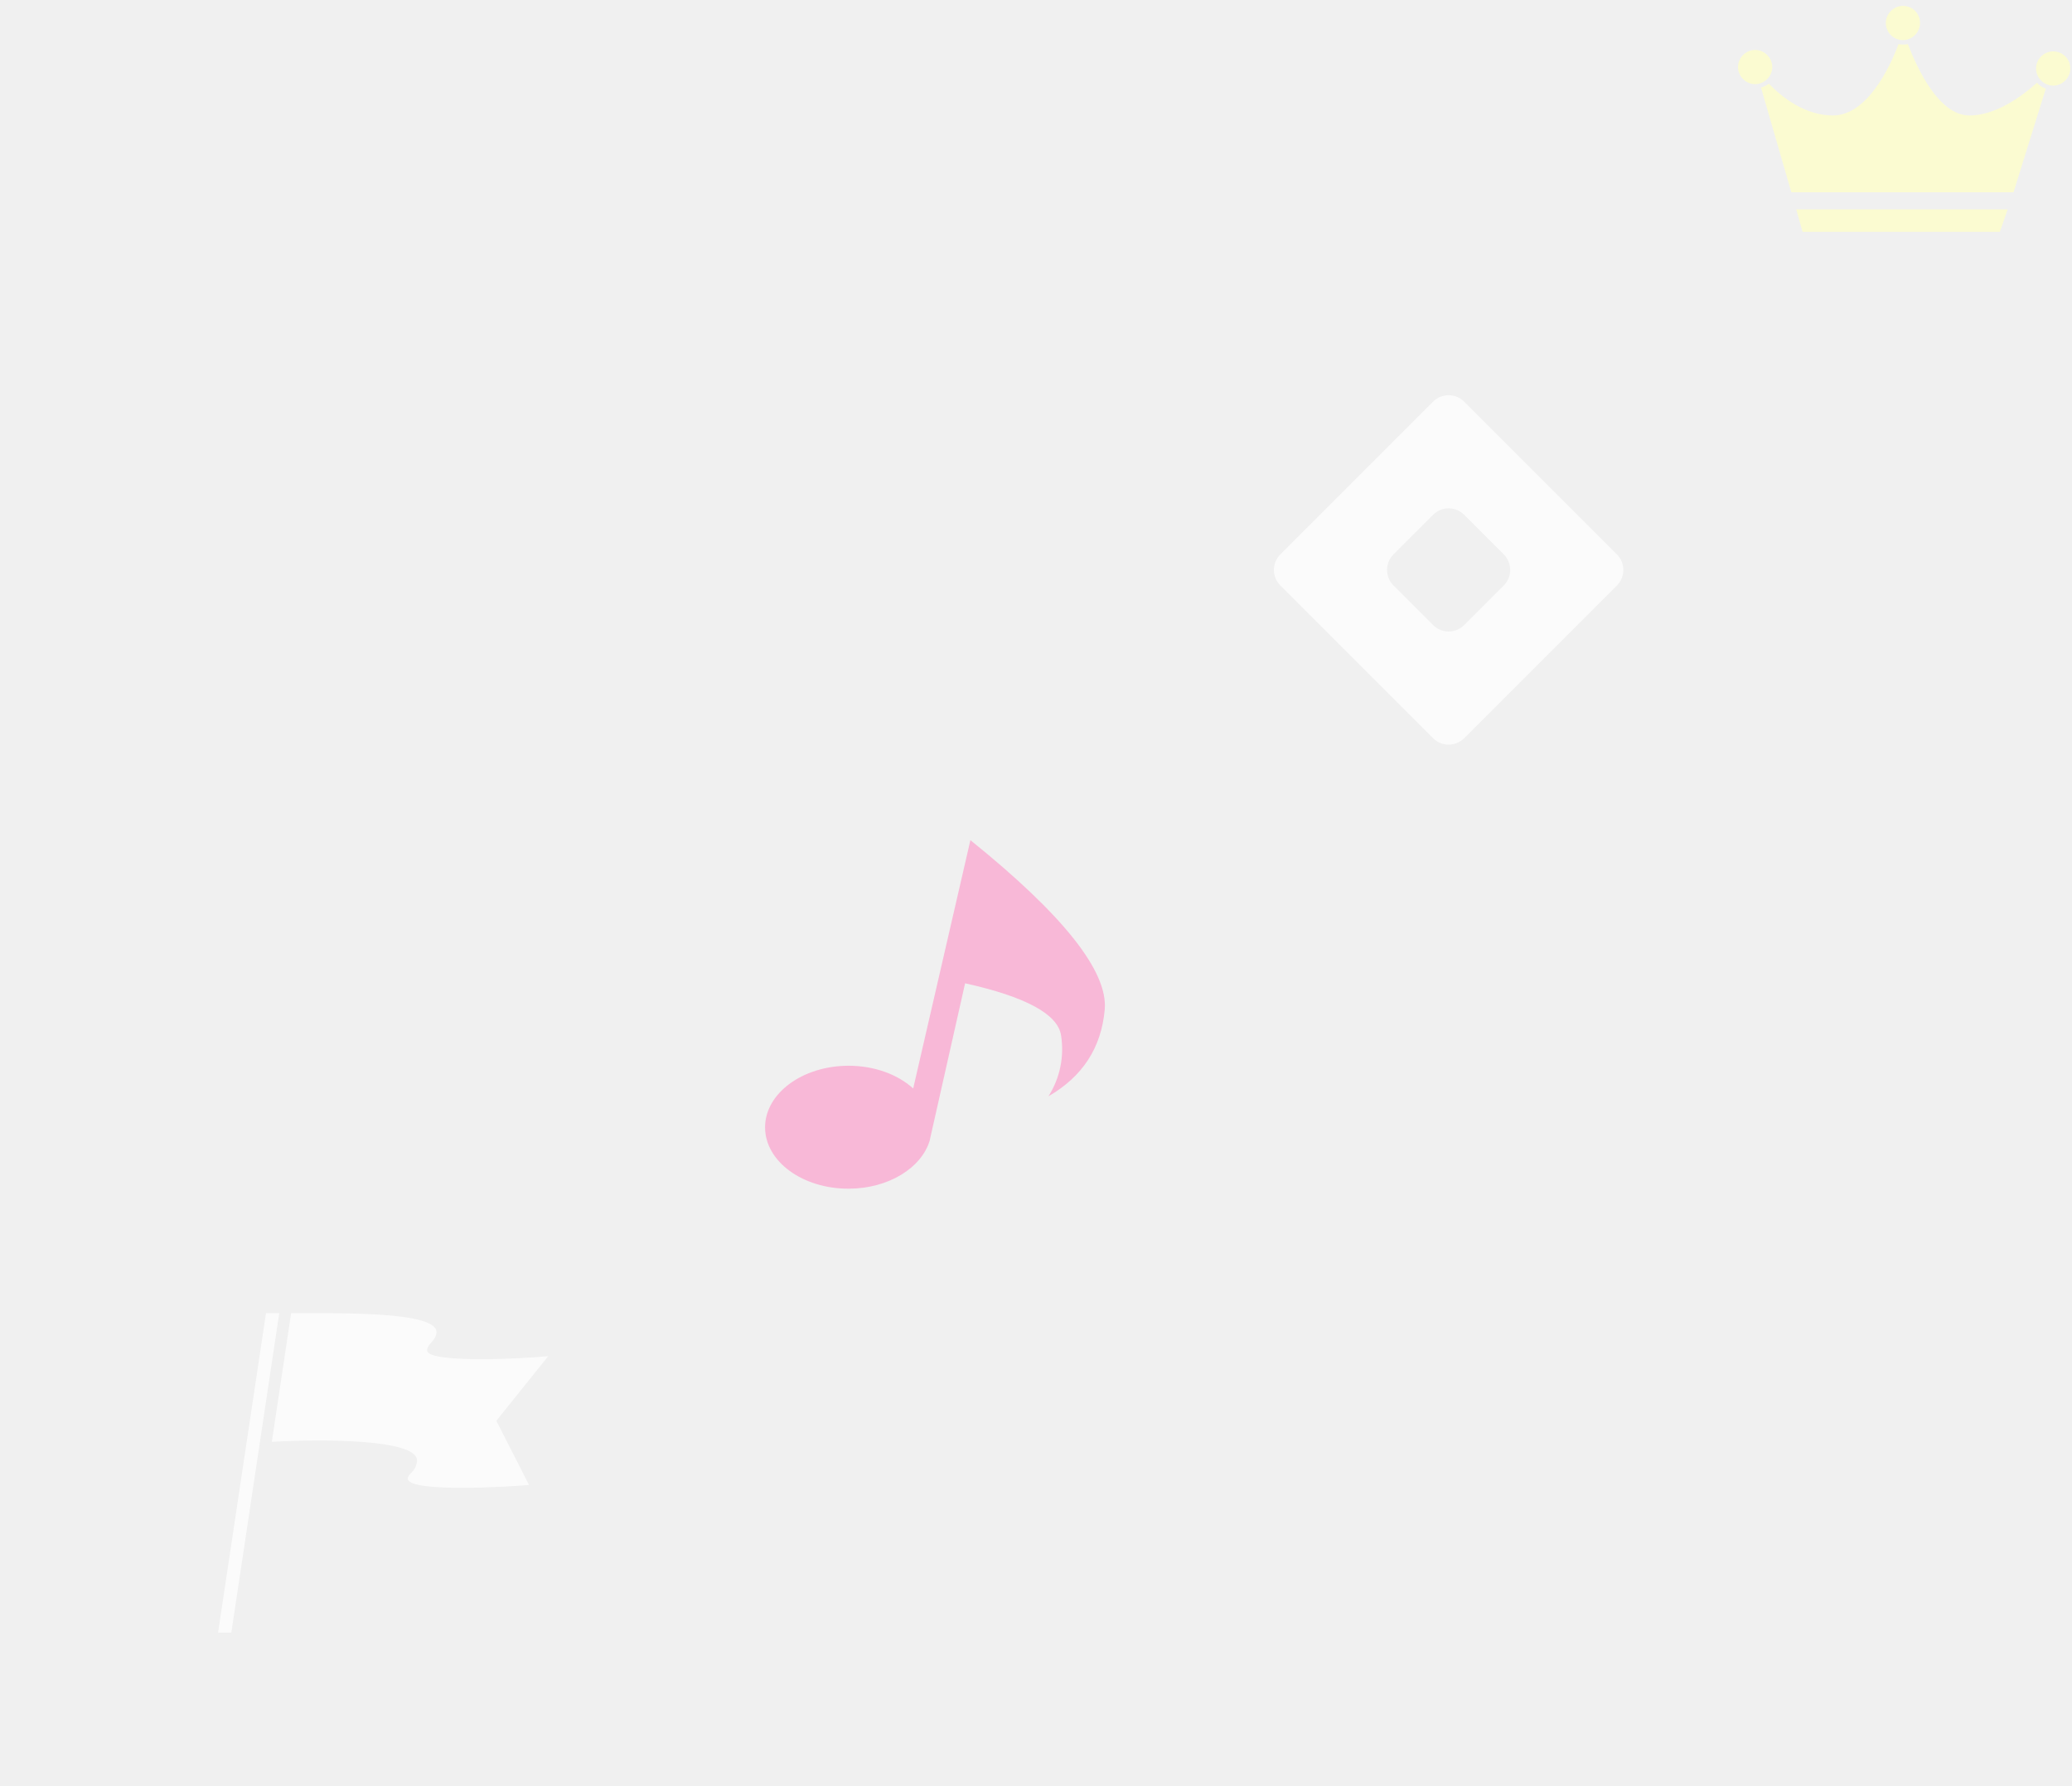
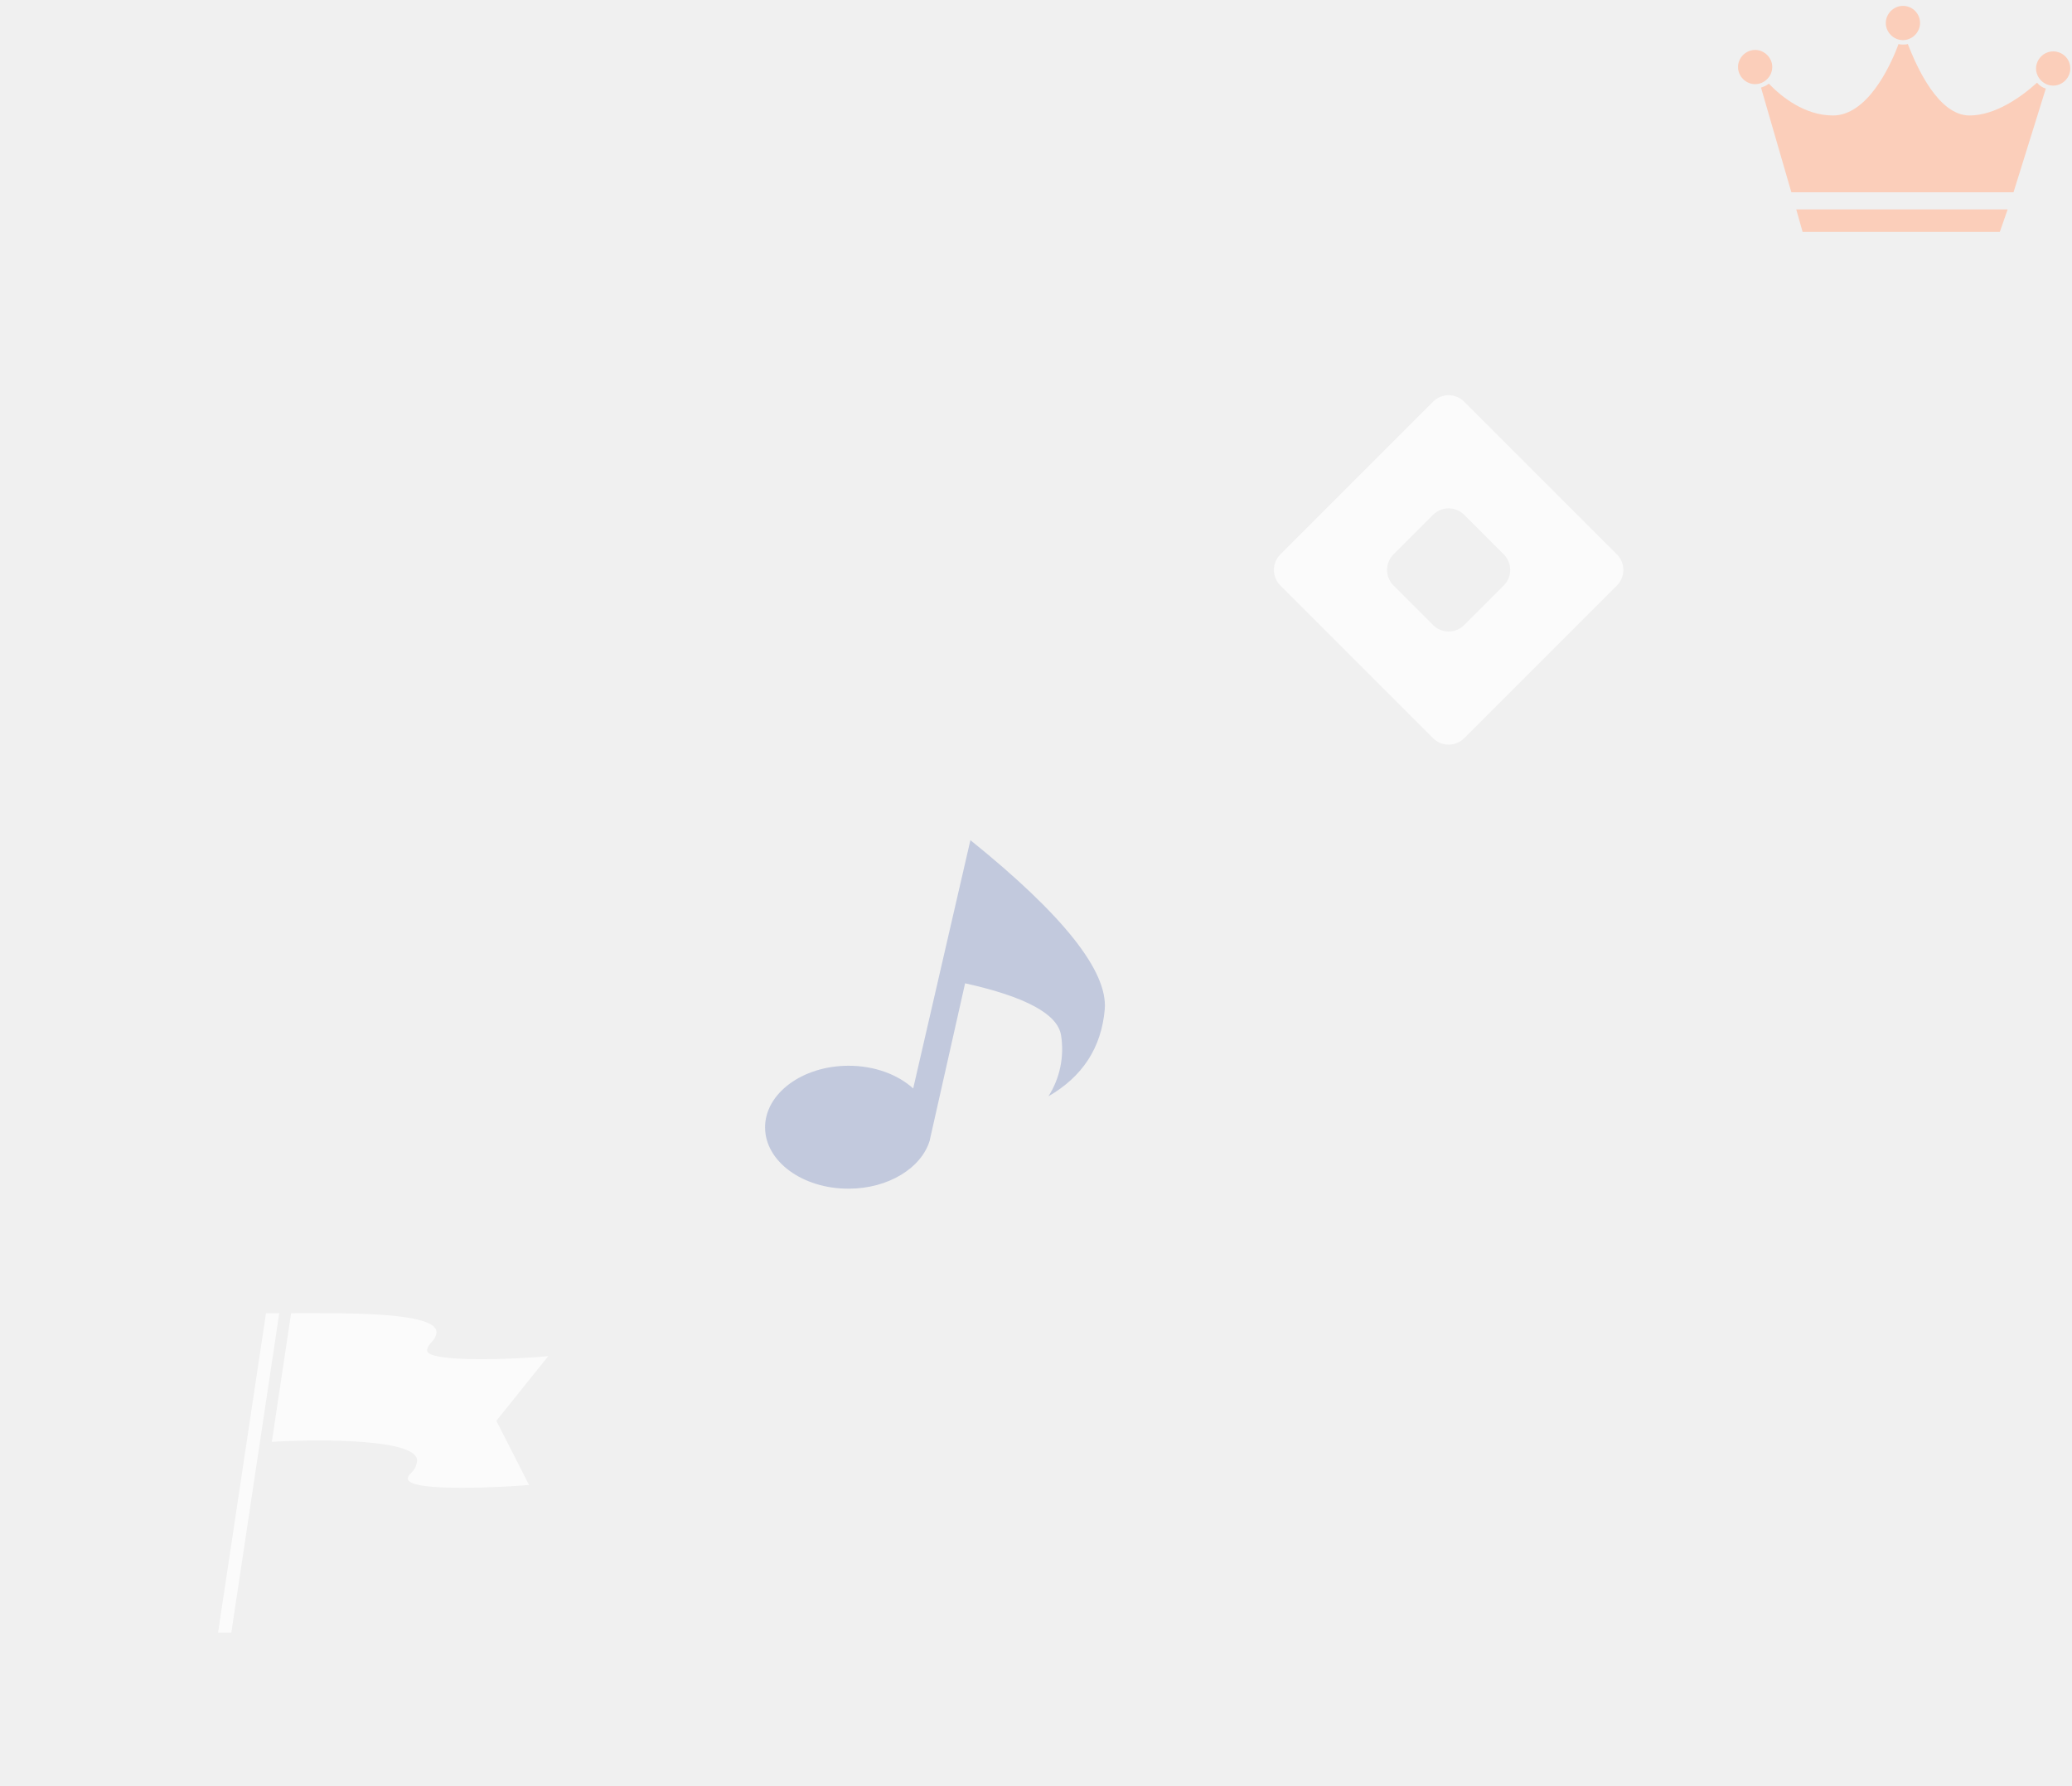
<svg xmlns="http://www.w3.org/2000/svg" id="svg268" version="1.1" fill="none" viewBox="0 0 471 406" height="406" width="471">
  <defs id="defs272" />
  <g id="pattern4">
    <g id="g288">
      <path d="m 60.465,298.525 h 3.01 l -10.891,72.606 h -3.01 z" fill="#ffffff" fill-opacity="0.75" id="path258" />
      <path d="m 99.196,303.062 c 0.741,-4.937 -21.181,-4.541 -33.016,-4.541 l -4.388,29.246 c 11.322,-0.661 33.771,-0.684 32.992,4.496 -0.386,2.572 -1.877,2.475 -2.068,3.76 -0.516,3.441 24.072,1.894 27.539,1.536 l -7.431,-14.575 11.79,-14.694 c -5.93,0.618 -27.991,1.68 -27.527,-1.406 0.246,-1.647 1.818,-1.881 2.109,-3.822 z" fill="#ffffff" fill-opacity="0.75" id="path260" />
-       <path d="m 220.589,190.986 -13.006,56.449 c -3.479,-3.166 -8.803,-5.182 -14.767,-5.165 -10.462,0.042 -18.927,6.323 -18.902,14.041 0.025,7.717 8.533,13.94 18.995,13.906 9.064,0 16.611,-4.744 18.456,-11.017 v -0.059 c 0.084,-0.311 0.143,-0.622 0.21,-0.941 l 7.809,-34.673 c 13.73,3.057 20.997,6.975 21.8,11.756 0.791,4.836 -0.225,9.793 -2.856,13.932 7.761,-4.479 12.026,-11.048 12.796,-19.709 0.769,-8.661 -9.409,-21.501 -30.535,-38.52 z" fill="#fba6cf" fill-opacity="0.75" id="path262" />
-       <path d="m 470.614,15.574 c 0,2.113 -1.781,3.892 -3.894,3.892 -2.113,0 -3.893,-1.78 -3.893,-3.892 0,-2.112 1.78,-3.892 3.893,-3.892 2.114,0 3.894,1.668 3.894,3.892 z m -71.642,-4.226 c -2.113,0 -3.893,1.78 -3.893,3.892 0,2.113 1.78,3.892 3.893,3.892 2.113,0 3.893,-1.78 3.893,-3.892 10e-4,-2.113 -1.779,-3.892 -3.893,-3.892 z M 432.567,1.339 c -2.113,0 -3.893,1.78 -3.893,3.892 0,2.113 1.78,3.892 3.893,3.892 2.113,0 3.893,-1.78 3.893,-3.892 0,-2.114 -1.668,-3.892 -3.893,-3.892 z m -24.251,46.265 1.447,5.116 h 44.83 l 1.78,-5.116 z m 54.732,-28.805 c -3.561,3.225 -9.456,7.451 -15.352,7.451 -7.009,0 -11.903,-10.788 -14.017,-16.238 -0.334,0.111 -0.779,0.111 -1.112,0.111 -0.334,0 -0.667,0 -1.001,-0.111 -2.002,5.45 -7.23,16.238 -14.907,16.238 -6.34,0 -11.57,-4.115 -14.573,-7.229 -0.556,0.445 -1.112,0.667 -1.78,0.89 l 6.898,23.798 h 50.502 l 7.343,-23.578 c -0.779,-0.223 -1.446,-0.668 -2.002,-1.335 z" fill="#ffffc7" fill-opacity="0.75" id="path264" />
+       <path d="m 220.589,190.986 -13.006,56.449 c -3.479,-3.166 -8.803,-5.182 -14.767,-5.165 -10.462,0.042 -18.927,6.323 -18.902,14.041 0.025,7.717 8.533,13.94 18.995,13.906 9.064,0 16.611,-4.744 18.456,-11.017 v -0.059 c 0.084,-0.311 0.143,-0.622 0.21,-0.941 l 7.809,-34.673 c 13.73,3.057 20.997,6.975 21.8,11.756 0.791,4.836 -0.225,9.793 -2.856,13.932 7.761,-4.479 12.026,-11.048 12.796,-19.709 0.769,-8.661 -9.409,-21.501 -30.535,-38.52 z" fill="#b3bcd7" fill-opacity="0.75" id="path262" />
+       <path d="m 470.614,15.574 c 0,2.113 -1.781,3.892 -3.894,3.892 -2.113,0 -3.893,-1.78 -3.893,-3.892 0,-2.112 1.78,-3.892 3.893,-3.892 2.114,0 3.894,1.668 3.894,3.892 z m -71.642,-4.226 c -2.113,0 -3.893,1.78 -3.893,3.892 0,2.113 1.78,3.892 3.893,3.892 2.113,0 3.893,-1.78 3.893,-3.892 10e-4,-2.113 -1.779,-3.892 -3.893,-3.892 z M 432.567,1.339 c -2.113,0 -3.893,1.78 -3.893,3.892 0,2.113 1.78,3.892 3.893,3.892 2.113,0 3.893,-1.78 3.893,-3.892 0,-2.114 -1.668,-3.892 -3.893,-3.892 z m -24.251,46.265 1.447,5.116 h 44.83 l 1.78,-5.116 z m 54.732,-28.805 c -3.561,3.225 -9.456,7.451 -15.352,7.451 -7.009,0 -11.903,-10.788 -14.017,-16.238 -0.334,0.111 -0.779,0.111 -1.112,0.111 -0.334,0 -0.667,0 -1.001,-0.111 -2.002,5.45 -7.23,16.238 -14.907,16.238 -6.34,0 -11.57,-4.115 -14.573,-7.229 -0.556,0.445 -1.112,0.667 -1.78,0.89 l 6.898,23.798 h 50.502 l 7.343,-23.578 c -0.779,-0.223 -1.446,-0.668 -2.002,-1.335 z" fill="#ffc3a8" fill-opacity="0.75" id="path264" />
      <path fill-rule="evenodd" clip-rule="evenodd" d="m 291.05,126.024 c -1.952,1.953 -1.952,5.119 0,7.071 l 34.713,34.712 c 1.952,1.953 5.118,1.953 7.071,0 l 34.712,-34.712 c 1.952,-1.952 1.952,-5.118 0,-7.071 L 332.834,91.312 c -1.953,-1.953 -5.119,-1.953 -7.071,0 z m 25.713,0 c -1.952,1.953 -1.952,5.119 0,7.071 l 9,9 c 1.952,1.952 5.118,1.952 7.071,0 l 8.999,-9 c 1.953,-1.952 1.953,-5.118 0,-7.071 l -8.999,-8.999 c -1.953,-1.953 -5.119,-1.953 -7.071,0 z" fill="#ffffff" fill-opacity="0.75" id="path266" />
    </g>
    <g transform="translate(-470.614)" id="g302">
      <path id="path292" fill-opacity="0.75" fill="#ffffff" d="m 60.465,298.525 h 3.01 l -10.891,72.606 h -3.01 z" />
      <path id="path294" fill-opacity="0.75" fill="#ffffff" d="m 99.196,303.062 c 0.741,-4.937 -21.181,-4.541 -33.016,-4.541 l -4.388,29.246 c 11.322,-0.661 33.771,-0.684 32.992,4.496 -0.386,2.572 -1.877,2.475 -2.068,3.76 -0.516,3.441 24.072,1.894 27.539,1.536 l -7.431,-14.575 11.79,-14.694 c -5.93,0.618 -27.991,1.68 -27.527,-1.406 0.246,-1.647 1.818,-1.881 2.109,-3.822 z" />
-       <path id="path296" fill-opacity="0.75" fill="#fba6cf" d="m 220.589,190.986 -13.006,56.449 c -3.479,-3.166 -8.803,-5.182 -14.767,-5.165 -10.462,0.042 -18.927,6.323 -18.902,14.041 0.025,7.717 8.533,13.94 18.995,13.906 9.064,0 16.611,-4.744 18.456,-11.017 v -0.059 c 0.084,-0.311 0.143,-0.622 0.21,-0.941 l 7.809,-34.673 c 13.73,3.057 20.997,6.975 21.8,11.756 0.791,4.836 -0.225,9.793 -2.856,13.932 7.761,-4.479 12.026,-11.048 12.796,-19.709 0.769,-8.661 -9.409,-21.501 -30.535,-38.52 z" />
-       <path id="path298" fill-opacity="0.75" fill="#ffffc7" d="m 470.614,15.574 c 0,2.113 -1.781,3.892 -3.894,3.892 -2.113,0 -3.893,-1.78 -3.893,-3.892 0,-2.112 1.78,-3.892 3.893,-3.892 2.114,0 3.894,1.668 3.894,3.892 z m -71.642,-4.226 c -2.113,0 -3.893,1.78 -3.893,3.892 0,2.113 1.78,3.892 3.893,3.892 2.113,0 3.893,-1.78 3.893,-3.892 10e-4,-2.113 -1.779,-3.892 -3.893,-3.892 z M 432.567,1.339 c -2.113,0 -3.893,1.78 -3.893,3.892 0,2.113 1.78,3.892 3.893,3.892 2.113,0 3.893,-1.78 3.893,-3.892 0,-2.114 -1.668,-3.892 -3.893,-3.892 z m -24.251,46.265 1.447,5.116 h 44.83 l 1.78,-5.116 z m 54.732,-28.805 c -3.561,3.225 -9.456,7.451 -15.352,7.451 -7.009,0 -11.903,-10.788 -14.017,-16.238 -0.334,0.111 -0.779,0.111 -1.112,0.111 -0.334,0 -0.667,0 -1.001,-0.111 -2.002,5.45 -7.23,16.238 -14.907,16.238 -6.34,0 -11.57,-4.115 -14.573,-7.229 -0.556,0.445 -1.112,0.667 -1.78,0.89 l 6.898,23.798 h 50.502 l 7.343,-23.578 c -0.779,-0.223 -1.446,-0.668 -2.002,-1.335 z" />
+       <path id="path296" fill-opacity="0.75" fill="#b3bcd7" d="m 220.589,190.986 -13.006,56.449 c -3.479,-3.166 -8.803,-5.182 -14.767,-5.165 -10.462,0.042 -18.927,6.323 -18.902,14.041 0.025,7.717 8.533,13.94 18.995,13.906 9.064,0 16.611,-4.744 18.456,-11.017 v -0.059 c 0.084,-0.311 0.143,-0.622 0.21,-0.941 l 7.809,-34.673 c 13.73,3.057 20.997,6.975 21.8,11.756 0.791,4.836 -0.225,9.793 -2.856,13.932 7.761,-4.479 12.026,-11.048 12.796,-19.709 0.769,-8.661 -9.409,-21.501 -30.535,-38.52 z" />
+       <path id="path298" fill-opacity="0.75" fill="#ffc3a8" d="m 470.614,15.574 c 0,2.113 -1.781,3.892 -3.894,3.892 -2.113,0 -3.893,-1.78 -3.893,-3.892 0,-2.112 1.78,-3.892 3.893,-3.892 2.114,0 3.894,1.668 3.894,3.892 z m -71.642,-4.226 c -2.113,0 -3.893,1.78 -3.893,3.892 0,2.113 1.78,3.892 3.893,3.892 2.113,0 3.893,-1.78 3.893,-3.892 10e-4,-2.113 -1.779,-3.892 -3.893,-3.892 z M 432.567,1.339 c -2.113,0 -3.893,1.78 -3.893,3.892 0,2.113 1.78,3.892 3.893,3.892 2.113,0 3.893,-1.78 3.893,-3.892 0,-2.114 -1.668,-3.892 -3.893,-3.892 z m -24.251,46.265 1.447,5.116 h 44.83 l 1.78,-5.116 z m 54.732,-28.805 c -3.561,3.225 -9.456,7.451 -15.352,7.451 -7.009,0 -11.903,-10.788 -14.017,-16.238 -0.334,0.111 -0.779,0.111 -1.112,0.111 -0.334,0 -0.667,0 -1.001,-0.111 -2.002,5.45 -7.23,16.238 -14.907,16.238 -6.34,0 -11.57,-4.115 -14.573,-7.229 -0.556,0.445 -1.112,0.667 -1.78,0.89 l 6.898,23.798 h 50.502 l 7.343,-23.578 c -0.779,-0.223 -1.446,-0.668 -2.002,-1.335 z" />
      <path id="path300" fill-opacity="0.75" fill="#ffffff" d="m 291.05,126.024 c -1.952,1.953 -1.952,5.119 0,7.071 l 34.713,34.712 c 1.952,1.953 5.118,1.953 7.071,0 l 34.712,-34.712 c 1.952,-1.952 1.952,-5.118 0,-7.071 L 332.834,91.312 c -1.953,-1.953 -5.119,-1.953 -7.071,0 z m 25.713,0 c -1.952,1.953 -1.952,5.119 0,7.071 l 9,9 c 1.952,1.952 5.118,1.952 7.071,0 l 8.999,-9 c 1.953,-1.952 1.953,-5.118 0,-7.071 l -8.999,-8.999 c -1.953,-1.953 -5.119,-1.953 -7.071,0 z" clip-rule="evenodd" fill-rule="evenodd" />
    </g>
    <g transform="translate(0,406.025)" id="g316">
      <path id="path306" fill-opacity="0.75" fill="#ffffff" d="m 60.465,298.525 h 3.01 l -10.891,72.606 h -3.01 z" />
      <path id="path308" fill-opacity="0.75" fill="#ffffff" d="m 99.196,303.062 c 0.741,-4.937 -21.181,-4.541 -33.016,-4.541 l -4.388,29.246 c 11.322,-0.661 33.771,-0.684 32.992,4.496 -0.386,2.572 -1.877,2.475 -2.068,3.76 -0.516,3.441 24.072,1.894 27.539,1.536 l -7.431,-14.575 11.79,-14.694 c -5.93,0.618 -27.991,1.68 -27.527,-1.406 0.246,-1.647 1.818,-1.881 2.109,-3.822 z" />
-       <path id="path310" fill-opacity="0.75" fill="#fba6cf" d="m 220.589,190.986 -13.006,56.449 c -3.479,-3.166 -8.803,-5.182 -14.767,-5.165 -10.462,0.042 -18.927,6.323 -18.902,14.041 0.025,7.717 8.533,13.94 18.995,13.906 9.064,0 16.611,-4.744 18.456,-11.017 v -0.059 c 0.084,-0.311 0.143,-0.622 0.21,-0.941 l 7.809,-34.673 c 13.73,3.057 20.997,6.975 21.8,11.756 0.791,4.836 -0.225,9.793 -2.856,13.932 7.761,-4.479 12.026,-11.048 12.796,-19.709 0.769,-8.661 -9.409,-21.501 -30.535,-38.52 z" />
-       <path id="path312" fill-opacity="0.75" fill="#ffffc7" d="m 470.614,15.574 c 0,2.113 -1.781,3.892 -3.894,3.892 -2.113,0 -3.893,-1.78 -3.893,-3.892 0,-2.112 1.78,-3.892 3.893,-3.892 2.114,0 3.894,1.668 3.894,3.892 z m -71.642,-4.226 c -2.113,0 -3.893,1.78 -3.893,3.892 0,2.113 1.78,3.892 3.893,3.892 2.113,0 3.893,-1.78 3.893,-3.892 10e-4,-2.113 -1.779,-3.892 -3.893,-3.892 z M 432.567,1.339 c -2.113,0 -3.893,1.78 -3.893,3.892 0,2.113 1.78,3.892 3.893,3.892 2.113,0 3.893,-1.78 3.893,-3.892 0,-2.114 -1.668,-3.892 -3.893,-3.892 z m -24.251,46.265 1.447,5.116 h 44.83 l 1.78,-5.116 z m 54.732,-28.805 c -3.561,3.225 -9.456,7.451 -15.352,7.451 -7.009,0 -11.903,-10.788 -14.017,-16.238 -0.334,0.111 -0.779,0.111 -1.112,0.111 -0.334,0 -0.667,0 -1.001,-0.111 -2.002,5.45 -7.23,16.238 -14.907,16.238 -6.34,0 -11.57,-4.115 -14.573,-7.229 -0.556,0.445 -1.112,0.667 -1.78,0.89 l 6.898,23.798 h 50.502 l 7.343,-23.578 c -0.779,-0.223 -1.446,-0.668 -2.002,-1.335 z" />
+       <path id="path310" fill-opacity="0.75" fill="#b3bcd7" d="m 220.589,190.986 -13.006,56.449 c -3.479,-3.166 -8.803,-5.182 -14.767,-5.165 -10.462,0.042 -18.927,6.323 -18.902,14.041 0.025,7.717 8.533,13.94 18.995,13.906 9.064,0 16.611,-4.744 18.456,-11.017 v -0.059 c 0.084,-0.311 0.143,-0.622 0.21,-0.941 l 7.809,-34.673 c 13.73,3.057 20.997,6.975 21.8,11.756 0.791,4.836 -0.225,9.793 -2.856,13.932 7.761,-4.479 12.026,-11.048 12.796,-19.709 0.769,-8.661 -9.409,-21.501 -30.535,-38.52 z" />
+       <path id="path312" fill-opacity="0.75" fill="#ffc3a8" d="m 470.614,15.574 c 0,2.113 -1.781,3.892 -3.894,3.892 -2.113,0 -3.893,-1.78 -3.893,-3.892 0,-2.112 1.78,-3.892 3.893,-3.892 2.114,0 3.894,1.668 3.894,3.892 z m -71.642,-4.226 c -2.113,0 -3.893,1.78 -3.893,3.892 0,2.113 1.78,3.892 3.893,3.892 2.113,0 3.893,-1.78 3.893,-3.892 10e-4,-2.113 -1.779,-3.892 -3.893,-3.892 z M 432.567,1.339 c -2.113,0 -3.893,1.78 -3.893,3.892 0,2.113 1.78,3.892 3.893,3.892 2.113,0 3.893,-1.78 3.893,-3.892 0,-2.114 -1.668,-3.892 -3.893,-3.892 z m -24.251,46.265 1.447,5.116 h 44.83 l 1.78,-5.116 z m 54.732,-28.805 c -3.561,3.225 -9.456,7.451 -15.352,7.451 -7.009,0 -11.903,-10.788 -14.017,-16.238 -0.334,0.111 -0.779,0.111 -1.112,0.111 -0.334,0 -0.667,0 -1.001,-0.111 -2.002,5.45 -7.23,16.238 -14.907,16.238 -6.34,0 -11.57,-4.115 -14.573,-7.229 -0.556,0.445 -1.112,0.667 -1.78,0.89 l 6.898,23.798 h 50.502 l 7.343,-23.578 c -0.779,-0.223 -1.446,-0.668 -2.002,-1.335 z" />
      <path id="path314" fill-opacity="0.75" fill="#ffffff" d="m 291.05,126.024 c -1.952,1.953 -1.952,5.119 0,7.071 l 34.713,34.712 c 1.952,1.953 5.118,1.953 7.071,0 l 34.712,-34.712 c 1.952,-1.952 1.952,-5.118 0,-7.071 L 332.834,91.312 c -1.953,-1.953 -5.119,-1.953 -7.071,0 z m 25.713,0 c -1.952,1.953 -1.952,5.119 0,7.071 l 9,9 c 1.952,1.952 5.118,1.952 7.071,0 l 8.999,-9 c 1.953,-1.952 1.953,-5.118 0,-7.071 l -8.999,-8.999 c -1.953,-1.953 -5.119,-1.953 -7.071,0 z" clip-rule="evenodd" fill-rule="evenodd" />
    </g>
    <g id="g330" transform="translate(-470.614,406.025)">
      <path d="m 60.465,298.525 h 3.01 l -10.891,72.606 h -3.01 z" fill="#ffffff" fill-opacity="0.75" id="path320" />
      <path d="m 99.196,303.062 c 0.741,-4.937 -21.181,-4.541 -33.016,-4.541 l -4.388,29.246 c 11.322,-0.661 33.771,-0.684 32.992,4.496 -0.386,2.572 -1.877,2.475 -2.068,3.76 -0.516,3.441 24.072,1.894 27.539,1.536 l -7.431,-14.575 11.79,-14.694 c -5.93,0.618 -27.991,1.68 -27.527,-1.406 0.246,-1.647 1.818,-1.881 2.109,-3.822 z" fill="#ffffff" fill-opacity="0.75" id="path322" />
-       <path d="m 220.589,190.986 -13.006,56.449 c -3.479,-3.166 -8.803,-5.182 -14.767,-5.165 -10.462,0.042 -18.927,6.323 -18.902,14.041 0.025,7.717 8.533,13.94 18.995,13.906 9.064,0 16.611,-4.744 18.456,-11.017 v -0.059 c 0.084,-0.311 0.143,-0.622 0.21,-0.941 l 7.809,-34.673 c 13.73,3.057 20.997,6.975 21.8,11.756 0.791,4.836 -0.225,9.793 -2.856,13.932 7.761,-4.479 12.026,-11.048 12.796,-19.709 0.769,-8.661 -9.409,-21.501 -30.535,-38.52 z" fill="#fba6cf" fill-opacity="0.75" id="path324" />
-       <path d="m 470.614,15.574 c 0,2.113 -1.781,3.892 -3.894,3.892 -2.113,0 -3.893,-1.78 -3.893,-3.892 0,-2.112 1.78,-3.892 3.893,-3.892 2.114,0 3.894,1.668 3.894,3.892 z m -71.642,-4.226 c -2.113,0 -3.893,1.78 -3.893,3.892 0,2.113 1.78,3.892 3.893,3.892 2.113,0 3.893,-1.78 3.893,-3.892 10e-4,-2.113 -1.779,-3.892 -3.893,-3.892 z M 432.567,1.339 c -2.113,0 -3.893,1.78 -3.893,3.892 0,2.113 1.78,3.892 3.893,3.892 2.113,0 3.893,-1.78 3.893,-3.892 0,-2.114 -1.668,-3.892 -3.893,-3.892 z m -24.251,46.265 1.447,5.116 h 44.83 l 1.78,-5.116 z m 54.732,-28.805 c -3.561,3.225 -9.456,7.451 -15.352,7.451 -7.009,0 -11.903,-10.788 -14.017,-16.238 -0.334,0.111 -0.779,0.111 -1.112,0.111 -0.334,0 -0.667,0 -1.001,-0.111 -2.002,5.45 -7.23,16.238 -14.907,16.238 -6.34,0 -11.57,-4.115 -14.573,-7.229 -0.556,0.445 -1.112,0.667 -1.78,0.89 l 6.898,23.798 h 50.502 l 7.343,-23.578 c -0.779,-0.223 -1.446,-0.668 -2.002,-1.335 z" fill="#ffffc7" fill-opacity="0.75" id="path326" />
+       <path d="m 220.589,190.986 -13.006,56.449 c -3.479,-3.166 -8.803,-5.182 -14.767,-5.165 -10.462,0.042 -18.927,6.323 -18.902,14.041 0.025,7.717 8.533,13.94 18.995,13.906 9.064,0 16.611,-4.744 18.456,-11.017 v -0.059 c 0.084,-0.311 0.143,-0.622 0.21,-0.941 l 7.809,-34.673 c 13.73,3.057 20.997,6.975 21.8,11.756 0.791,4.836 -0.225,9.793 -2.856,13.932 7.761,-4.479 12.026,-11.048 12.796,-19.709 0.769,-8.661 -9.409,-21.501 -30.535,-38.52 z" fill="#b3bcd7" fill-opacity="0.75" id="path324" />
+       <path d="m 470.614,15.574 c 0,2.113 -1.781,3.892 -3.894,3.892 -2.113,0 -3.893,-1.78 -3.893,-3.892 0,-2.112 1.78,-3.892 3.893,-3.892 2.114,0 3.894,1.668 3.894,3.892 z m -71.642,-4.226 c -2.113,0 -3.893,1.78 -3.893,3.892 0,2.113 1.78,3.892 3.893,3.892 2.113,0 3.893,-1.78 3.893,-3.892 10e-4,-2.113 -1.779,-3.892 -3.893,-3.892 z M 432.567,1.339 c -2.113,0 -3.893,1.78 -3.893,3.892 0,2.113 1.78,3.892 3.893,3.892 2.113,0 3.893,-1.78 3.893,-3.892 0,-2.114 -1.668,-3.892 -3.893,-3.892 z m -24.251,46.265 1.447,5.116 h 44.83 l 1.78,-5.116 z m 54.732,-28.805 c -3.561,3.225 -9.456,7.451 -15.352,7.451 -7.009,0 -11.903,-10.788 -14.017,-16.238 -0.334,0.111 -0.779,0.111 -1.112,0.111 -0.334,0 -0.667,0 -1.001,-0.111 -2.002,5.45 -7.23,16.238 -14.907,16.238 -6.34,0 -11.57,-4.115 -14.573,-7.229 -0.556,0.445 -1.112,0.667 -1.78,0.89 l 6.898,23.798 h 50.502 l 7.343,-23.578 c -0.779,-0.223 -1.446,-0.668 -2.002,-1.335 z" fill="#ffc3a8" fill-opacity="0.75" id="path326" />
      <path fill-rule="evenodd" clip-rule="evenodd" d="m 291.05,126.024 c -1.952,1.953 -1.952,5.119 0,7.071 l 34.713,34.712 c 1.952,1.953 5.118,1.953 7.071,0 l 34.712,-34.712 c 1.952,-1.952 1.952,-5.118 0,-7.071 L 332.834,91.312 c -1.953,-1.953 -5.119,-1.953 -7.071,0 z m 25.713,0 c -1.952,1.953 -1.952,5.119 0,7.071 l 9,9 c 1.952,1.952 5.118,1.952 7.071,0 l 8.999,-9 c 1.953,-1.952 1.953,-5.118 0,-7.071 l -8.999,-8.999 c -1.953,-1.953 -5.119,-1.953 -7.071,0 z" fill="#ffffff" fill-opacity="0.75" id="path328" />
    </g>
    <animateTransform attributeName="transform" type="translate" from="0 0" to="471 -406" begin="0s" dur="10s" repeatCount="indefinite" />
  </g>
</svg>
